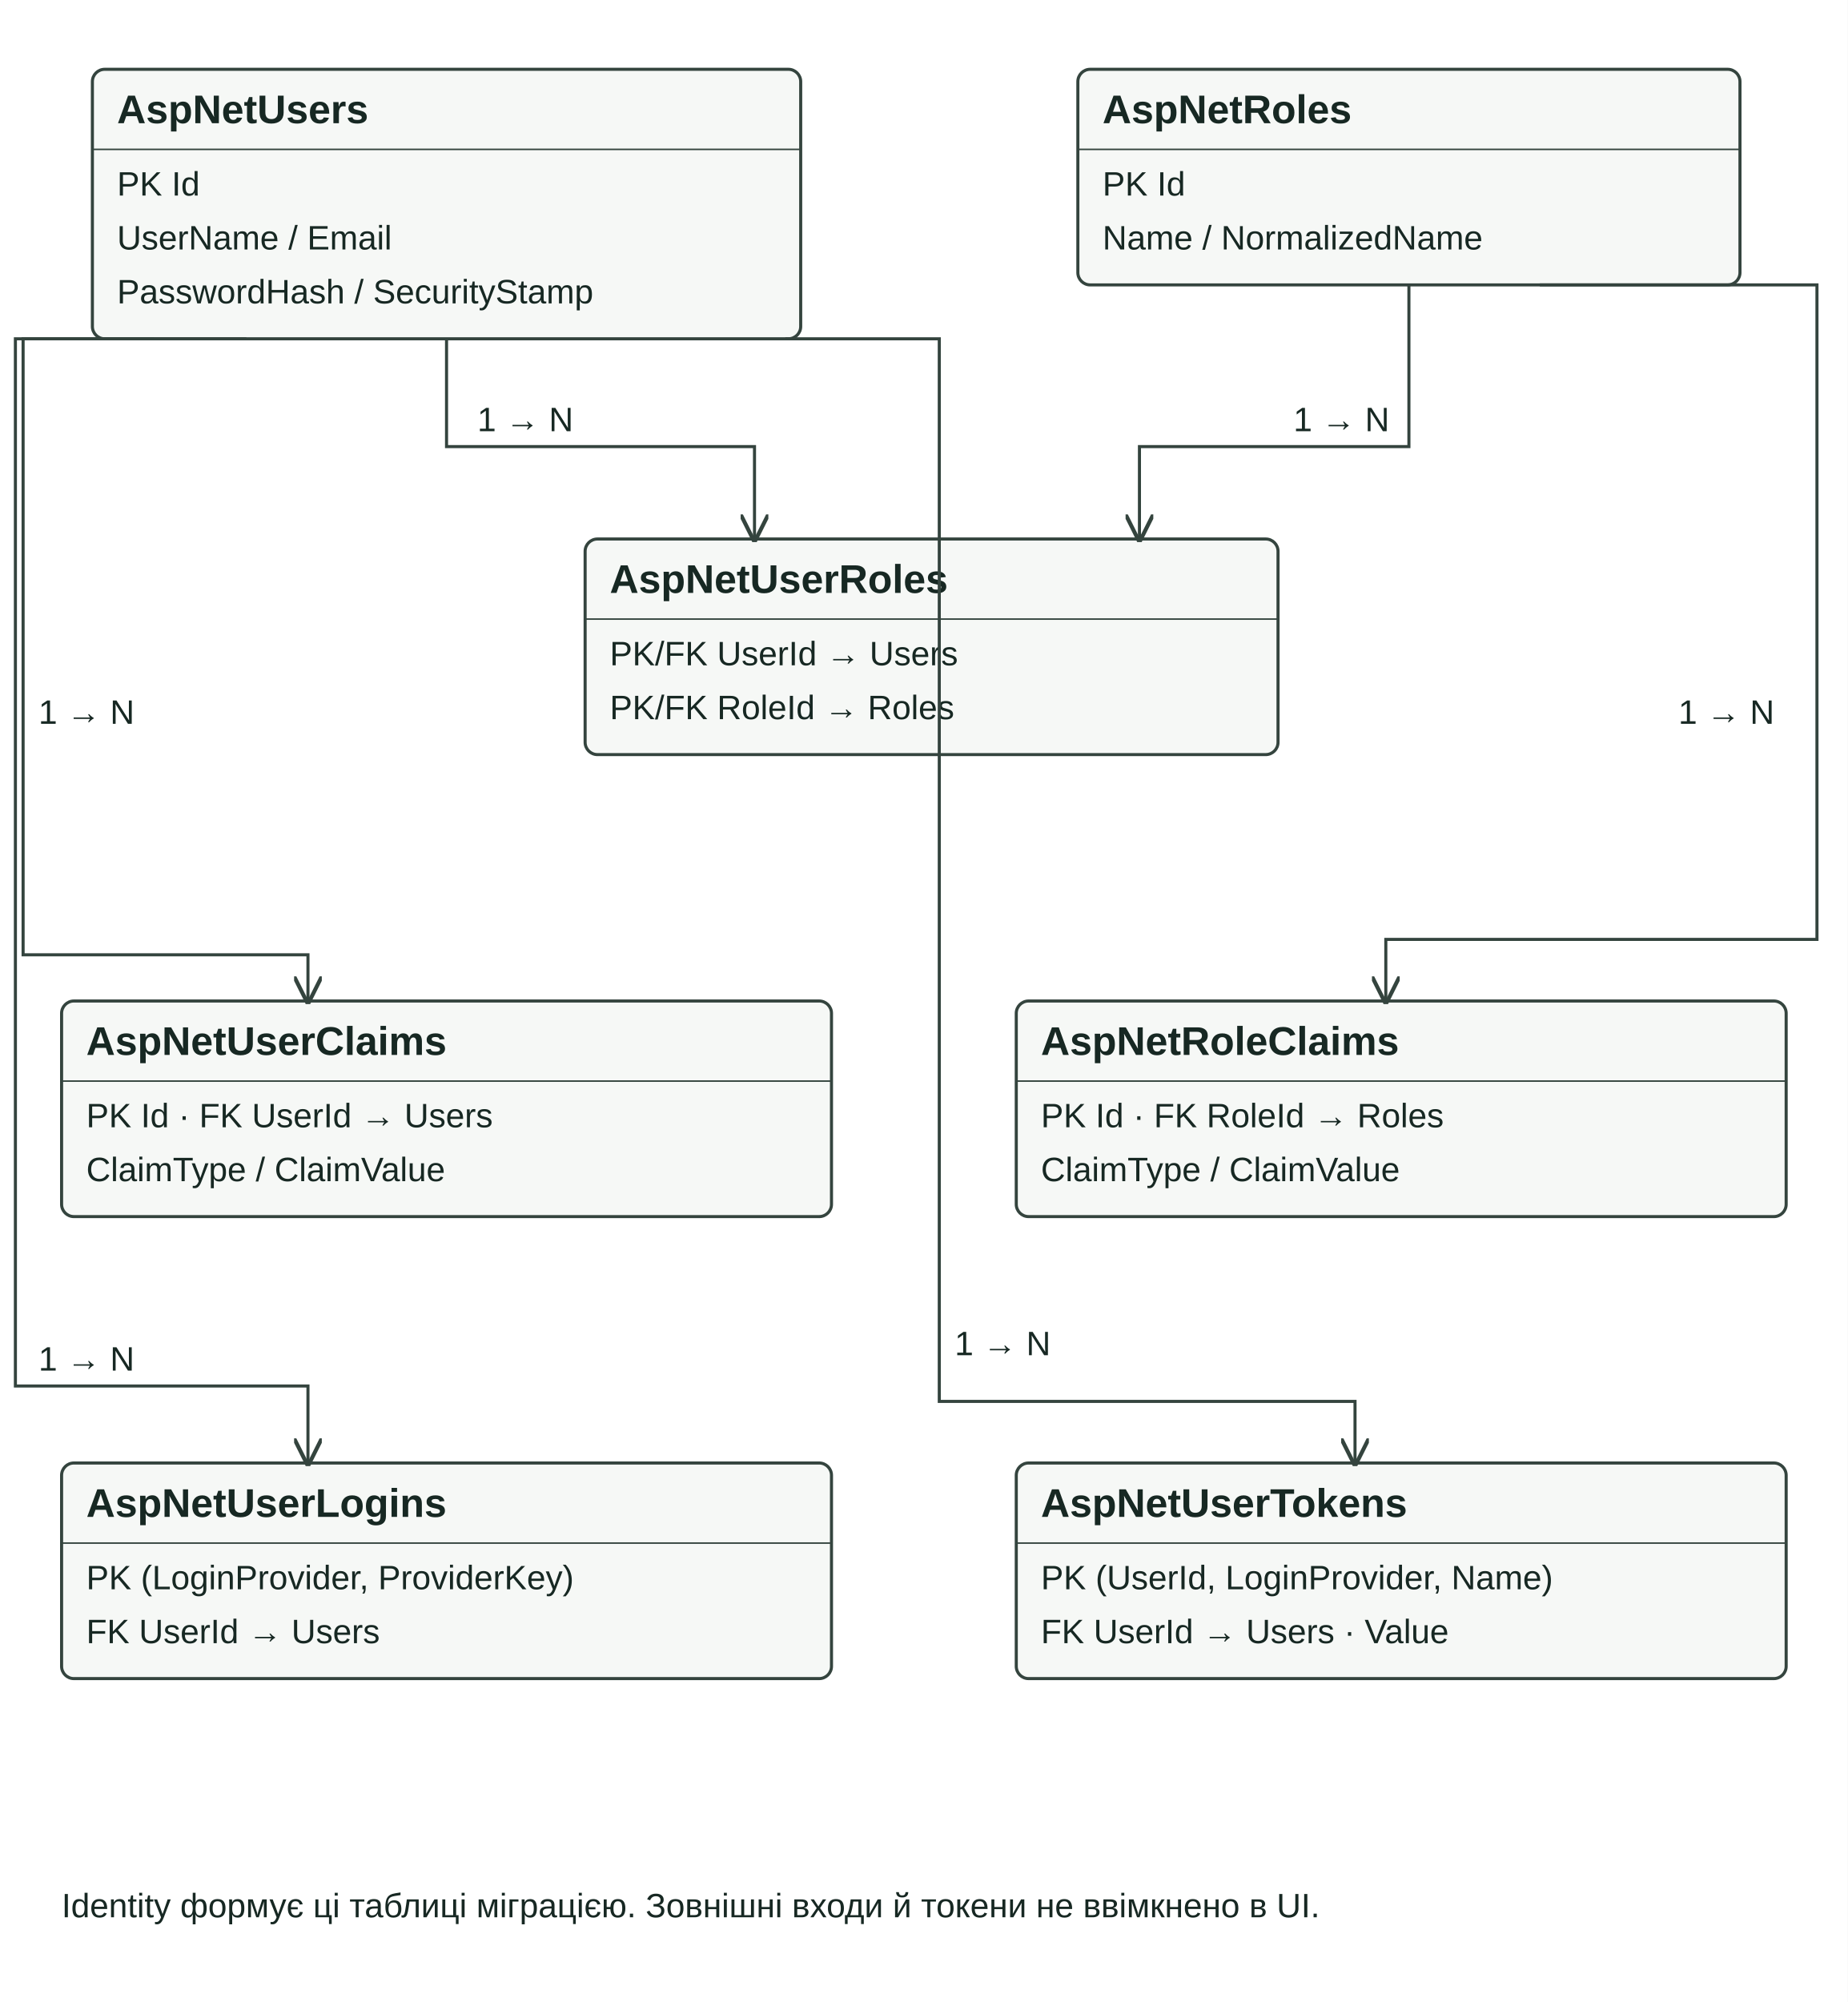
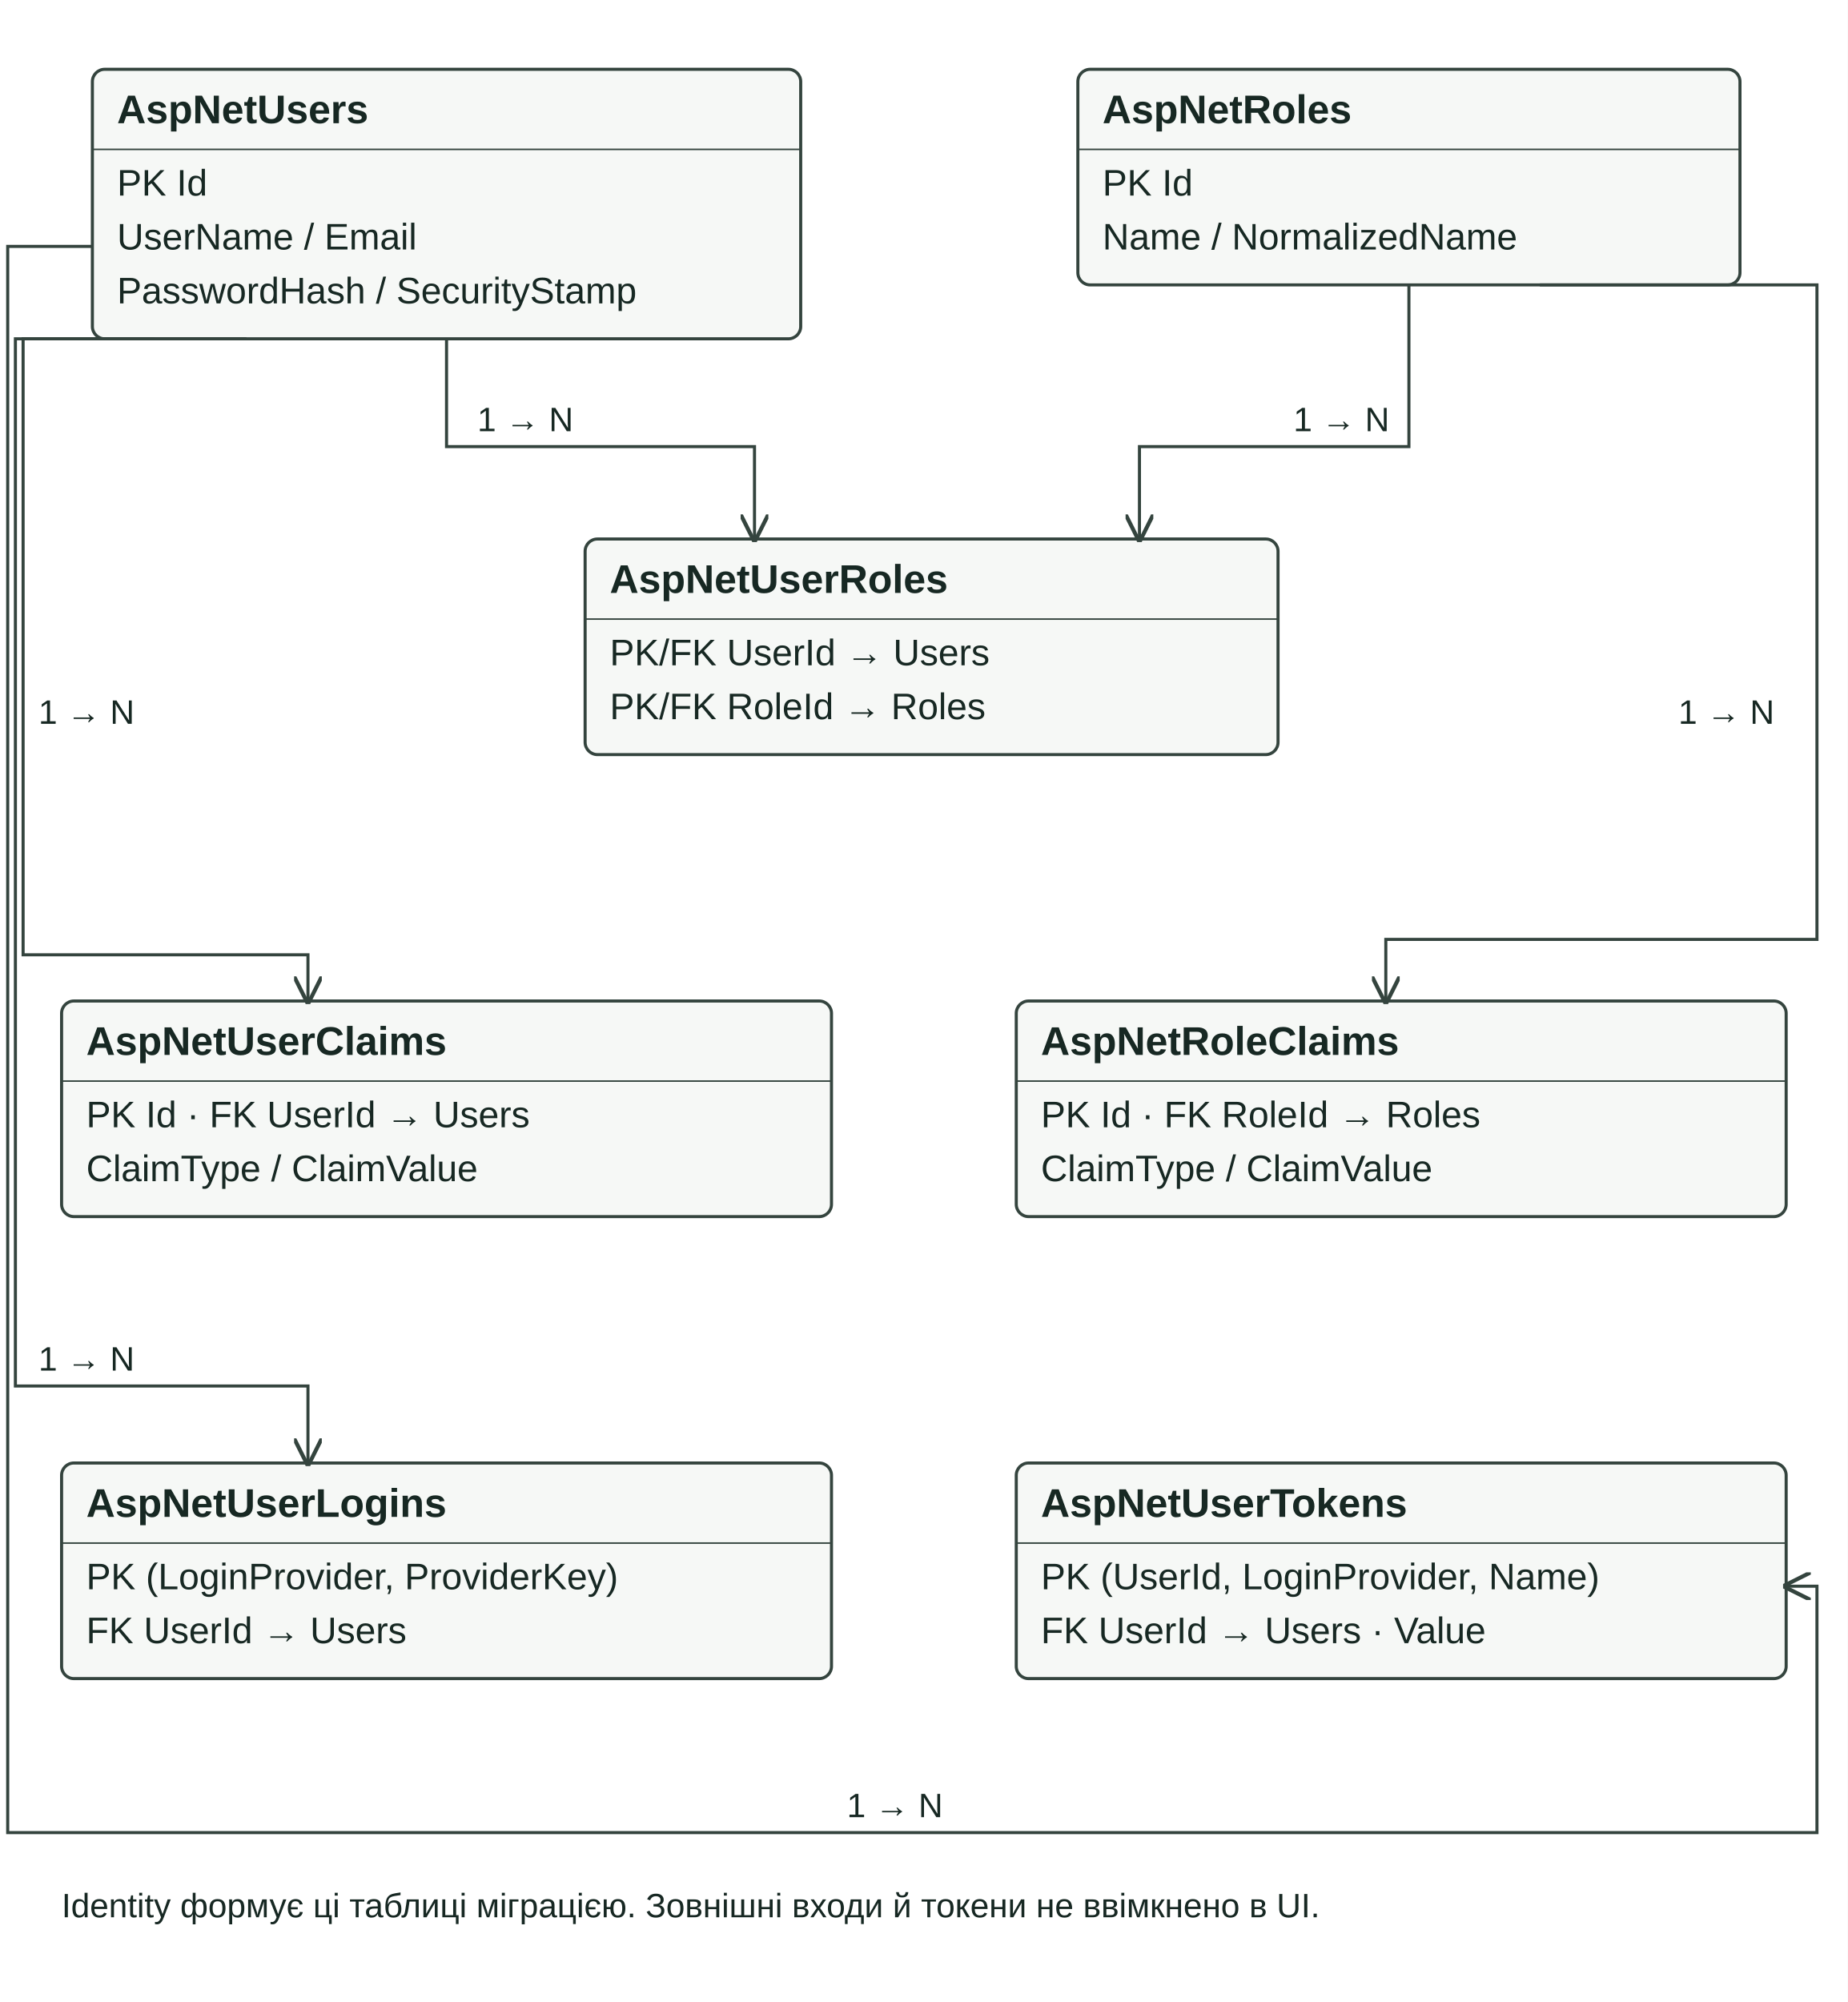
<svg xmlns="http://www.w3.org/2000/svg" width="1200" height="1300" viewBox="0 0 1200 1300">
  <defs>
    <marker id="arrow" markerWidth="9" markerHeight="9" refX="8" refY="4.5" orient="auto">
      <path d="M0 0L9 4.5L0 9" fill="none" stroke="#34443e" stroke-width="1.3" />
    </marker>
  </defs>
  <rect width="100%" height="100%" fill="white" />
  <rect x="60" y="45" width="460" height="175" rx="8" fill="#f6f8f6" stroke="#34443e" stroke-width="2" />
  <path d="M60 97H520" stroke="#34443e" />
  <text x="76" y="80" font-family="Arial" font-size="26" fill="#172823" text-anchor="start" font-weight="700">AspNetUsers</text>
-   <text x="76" y="127" font-family="Arial" font-size="22" fill="#172823" text-anchor="start" font-weight="400">PK Id</text>
-   <text x="76" y="162" font-family="Arial" font-size="22" fill="#172823" text-anchor="start" font-weight="400">UserName / Email</text>
-   <text x="76" y="197" font-family="Arial" font-size="22" fill="#172823" text-anchor="start" font-weight="400">PasswordHash / SecurityStamp</text>
+   <text x="76" y="127" font-family="Arial" font-size="24" fill="#172823" text-anchor="start" font-weight="400">PK Id</text>
+   <text x="76" y="162" font-family="Arial" font-size="24" fill="#172823" text-anchor="start" font-weight="400">UserName / Email</text>
+   <text x="76" y="197" font-family="Arial" font-size="24" fill="#172823" text-anchor="start" font-weight="400">PasswordHash / SecurityStamp</text>
  <rect x="700" y="45" width="430" height="140" rx="8" fill="#f6f8f6" stroke="#34443e" stroke-width="2" />
  <path d="M700 97H1130" stroke="#34443e" />
  <text x="716" y="80" font-family="Arial" font-size="26" fill="#172823" text-anchor="start" font-weight="700">AspNetRoles</text>
-   <text x="716" y="127" font-family="Arial" font-size="22" fill="#172823" text-anchor="start" font-weight="400">PK Id</text>
-   <text x="716" y="162" font-family="Arial" font-size="22" fill="#172823" text-anchor="start" font-weight="400">Name / NormalizedName</text>
+   <text x="716" y="127" font-family="Arial" font-size="24" fill="#172823" text-anchor="start" font-weight="400">PK Id</text>
+   <text x="716" y="162" font-family="Arial" font-size="24" fill="#172823" text-anchor="start" font-weight="400">Name / NormalizedName</text>
  <rect x="380" y="350" width="450" height="140" rx="8" fill="#f6f8f6" stroke="#34443e" stroke-width="2" />
  <path d="M380 402H830" stroke="#34443e" />
  <text x="396" y="385" font-family="Arial" font-size="26" fill="#172823" text-anchor="start" font-weight="700">AspNetUserRoles</text>
-   <text x="396" y="432" font-family="Arial" font-size="22" fill="#172823" text-anchor="start" font-weight="400">PK/FK UserId → Users</text>
-   <text x="396" y="467" font-family="Arial" font-size="22" fill="#172823" text-anchor="start" font-weight="400">PK/FK RoleId → Roles</text>
+   <text x="396" y="432" font-family="Arial" font-size="24" fill="#172823" text-anchor="start" font-weight="400">PK/FK UserId → Users</text>
+   <text x="396" y="467" font-family="Arial" font-size="24" fill="#172823" text-anchor="start" font-weight="400">PK/FK RoleId → Roles</text>
  <rect x="40" y="650" width="500" height="140" rx="8" fill="#f6f8f6" stroke="#34443e" stroke-width="2" />
  <path d="M40 702H540" stroke="#34443e" />
  <text x="56" y="685" font-family="Arial" font-size="26" fill="#172823" text-anchor="start" font-weight="700">AspNetUserClaims</text>
-   <text x="56" y="732" font-family="Arial" font-size="22" fill="#172823" text-anchor="start" font-weight="400">PK Id · FK UserId → Users</text>
-   <text x="56" y="767" font-family="Arial" font-size="22" fill="#172823" text-anchor="start" font-weight="400">ClaimType / ClaimValue</text>
+   <text x="56" y="732" font-family="Arial" font-size="24" fill="#172823" text-anchor="start" font-weight="400">PK Id · FK UserId → Users</text>
+   <text x="56" y="767" font-family="Arial" font-size="24" fill="#172823" text-anchor="start" font-weight="400">ClaimType / ClaimValue</text>
  <rect x="660" y="650" width="500" height="140" rx="8" fill="#f6f8f6" stroke="#34443e" stroke-width="2" />
  <path d="M660 702H1160" stroke="#34443e" />
  <text x="676" y="685" font-family="Arial" font-size="26" fill="#172823" text-anchor="start" font-weight="700">AspNetRoleClaims</text>
-   <text x="676" y="732" font-family="Arial" font-size="22" fill="#172823" text-anchor="start" font-weight="400">PK Id · FK RoleId → Roles</text>
-   <text x="676" y="767" font-family="Arial" font-size="22" fill="#172823" text-anchor="start" font-weight="400">ClaimType / ClaimValue</text>
+   <text x="676" y="732" font-family="Arial" font-size="24" fill="#172823" text-anchor="start" font-weight="400">PK Id · FK RoleId → Roles</text>
+   <text x="676" y="767" font-family="Arial" font-size="24" fill="#172823" text-anchor="start" font-weight="400">ClaimType / ClaimValue</text>
  <rect x="40" y="950" width="500" height="140" rx="8" fill="#f6f8f6" stroke="#34443e" stroke-width="2" />
  <path d="M40 1002H540" stroke="#34443e" />
  <text x="56" y="985" font-family="Arial" font-size="26" fill="#172823" text-anchor="start" font-weight="700">AspNetUserLogins</text>
-   <text x="56" y="1032" font-family="Arial" font-size="22" fill="#172823" text-anchor="start" font-weight="400">PK (LoginProvider, ProviderKey)</text>
-   <text x="56" y="1067" font-family="Arial" font-size="22" fill="#172823" text-anchor="start" font-weight="400">FK UserId → Users</text>
+   <text x="56" y="1032" font-family="Arial" font-size="24" fill="#172823" text-anchor="start" font-weight="400">PK (LoginProvider, ProviderKey)</text>
+   <text x="56" y="1067" font-family="Arial" font-size="24" fill="#172823" text-anchor="start" font-weight="400">FK UserId → Users</text>
  <rect x="660" y="950" width="500" height="140" rx="8" fill="#f6f8f6" stroke="#34443e" stroke-width="2" />
  <path d="M660 1002H1160" stroke="#34443e" />
  <text x="676" y="985" font-family="Arial" font-size="26" fill="#172823" text-anchor="start" font-weight="700">AspNetUserTokens</text>
-   <text x="676" y="1032" font-family="Arial" font-size="22" fill="#172823" text-anchor="start" font-weight="400">PK (UserId, LoginProvider, Name)</text>
-   <text x="676" y="1067" font-family="Arial" font-size="22" fill="#172823" text-anchor="start" font-weight="400">FK UserId → Users · Value</text>
+   <text x="676" y="1032" font-family="Arial" font-size="24" fill="#172823" text-anchor="start" font-weight="400">PK (UserId, LoginProvider, Name)</text>
+   <text x="676" y="1067" font-family="Arial" font-size="24" fill="#172823" text-anchor="start" font-weight="400">FK UserId → Users · Value</text>
  <polyline points="290,220 290,290 490,290 490,350" fill="none" stroke="#34443e" stroke-width="2" marker-end="url(#arrow)" />
  <rect x="306" y="257" width="60" height="30" fill="white" />
  <text x="310" y="280" font-family="Arial" font-size="22" fill="#172823" text-anchor="start" font-weight="400">1 → N</text>
  <polyline points="915,185 915,290 740,290 740,350" fill="none" stroke="#34443e" stroke-width="2" marker-end="url(#arrow)" />
  <rect x="836" y="257" width="60" height="30" fill="white" />
  <text x="840" y="280" font-family="Arial" font-size="22" fill="#172823" text-anchor="start" font-weight="400">1 → N</text>
  <polyline points="160,220 15,220 15,620 200,620 200,650" fill="none" stroke="#34443e" stroke-width="2" marker-end="url(#arrow)" />
  <rect x="21" y="447" width="60" height="30" fill="white" />
  <text x="25" y="470" font-family="Arial" font-size="22" fill="#172823" text-anchor="start" font-weight="400">1 → N</text>
  <polyline points="1000,185 1180,185 1180,610 900,610 900,650" fill="none" stroke="#34443e" stroke-width="2" marker-end="url(#arrow)" />
  <rect x="1086" y="447" width="60" height="30" fill="white" />
  <text x="1090" y="470" font-family="Arial" font-size="22" fill="#172823" text-anchor="start" font-weight="400">1 → N</text>
  <polyline points="100,220 10,220 10,900 200,900 200,950" fill="none" stroke="#34443e" stroke-width="2" marker-end="url(#arrow)" />
  <rect x="21" y="867" width="60" height="30" fill="white" />
  <text x="25" y="890" font-family="Arial" font-size="22" fill="#172823" text-anchor="start" font-weight="400">1 → N</text>
-   <polyline points="510,220 610,220 610,910 880,910 880,950" fill="none" stroke="#34443e" stroke-width="2" marker-end="url(#arrow)" />
-   <rect x="616" y="857" width="60" height="30" fill="white" />
-   <text x="620" y="880" font-family="Arial" font-size="22" fill="#172823" text-anchor="start" font-weight="400">1 → N</text>
+   <polyline points="60,160 5,160 5,1190 1180,1190 1180,1030 1160,1030" fill="none" stroke="#34443e" stroke-width="2" marker-end="url(#arrow)" />
+   <rect x="546" y="1157" width="60" height="30" fill="white" />
+   <text x="550" y="1180" font-family="Arial" font-size="22" fill="#172823" text-anchor="start" font-weight="400">1 → N</text>
  <text x="40" y="1245" font-family="Arial" font-size="22" fill="#172823" text-anchor="start" font-weight="400">Identity формує ці таблиці міграцією. Зовнішні входи й токени не ввімкнено в UI.</text>
</svg>
